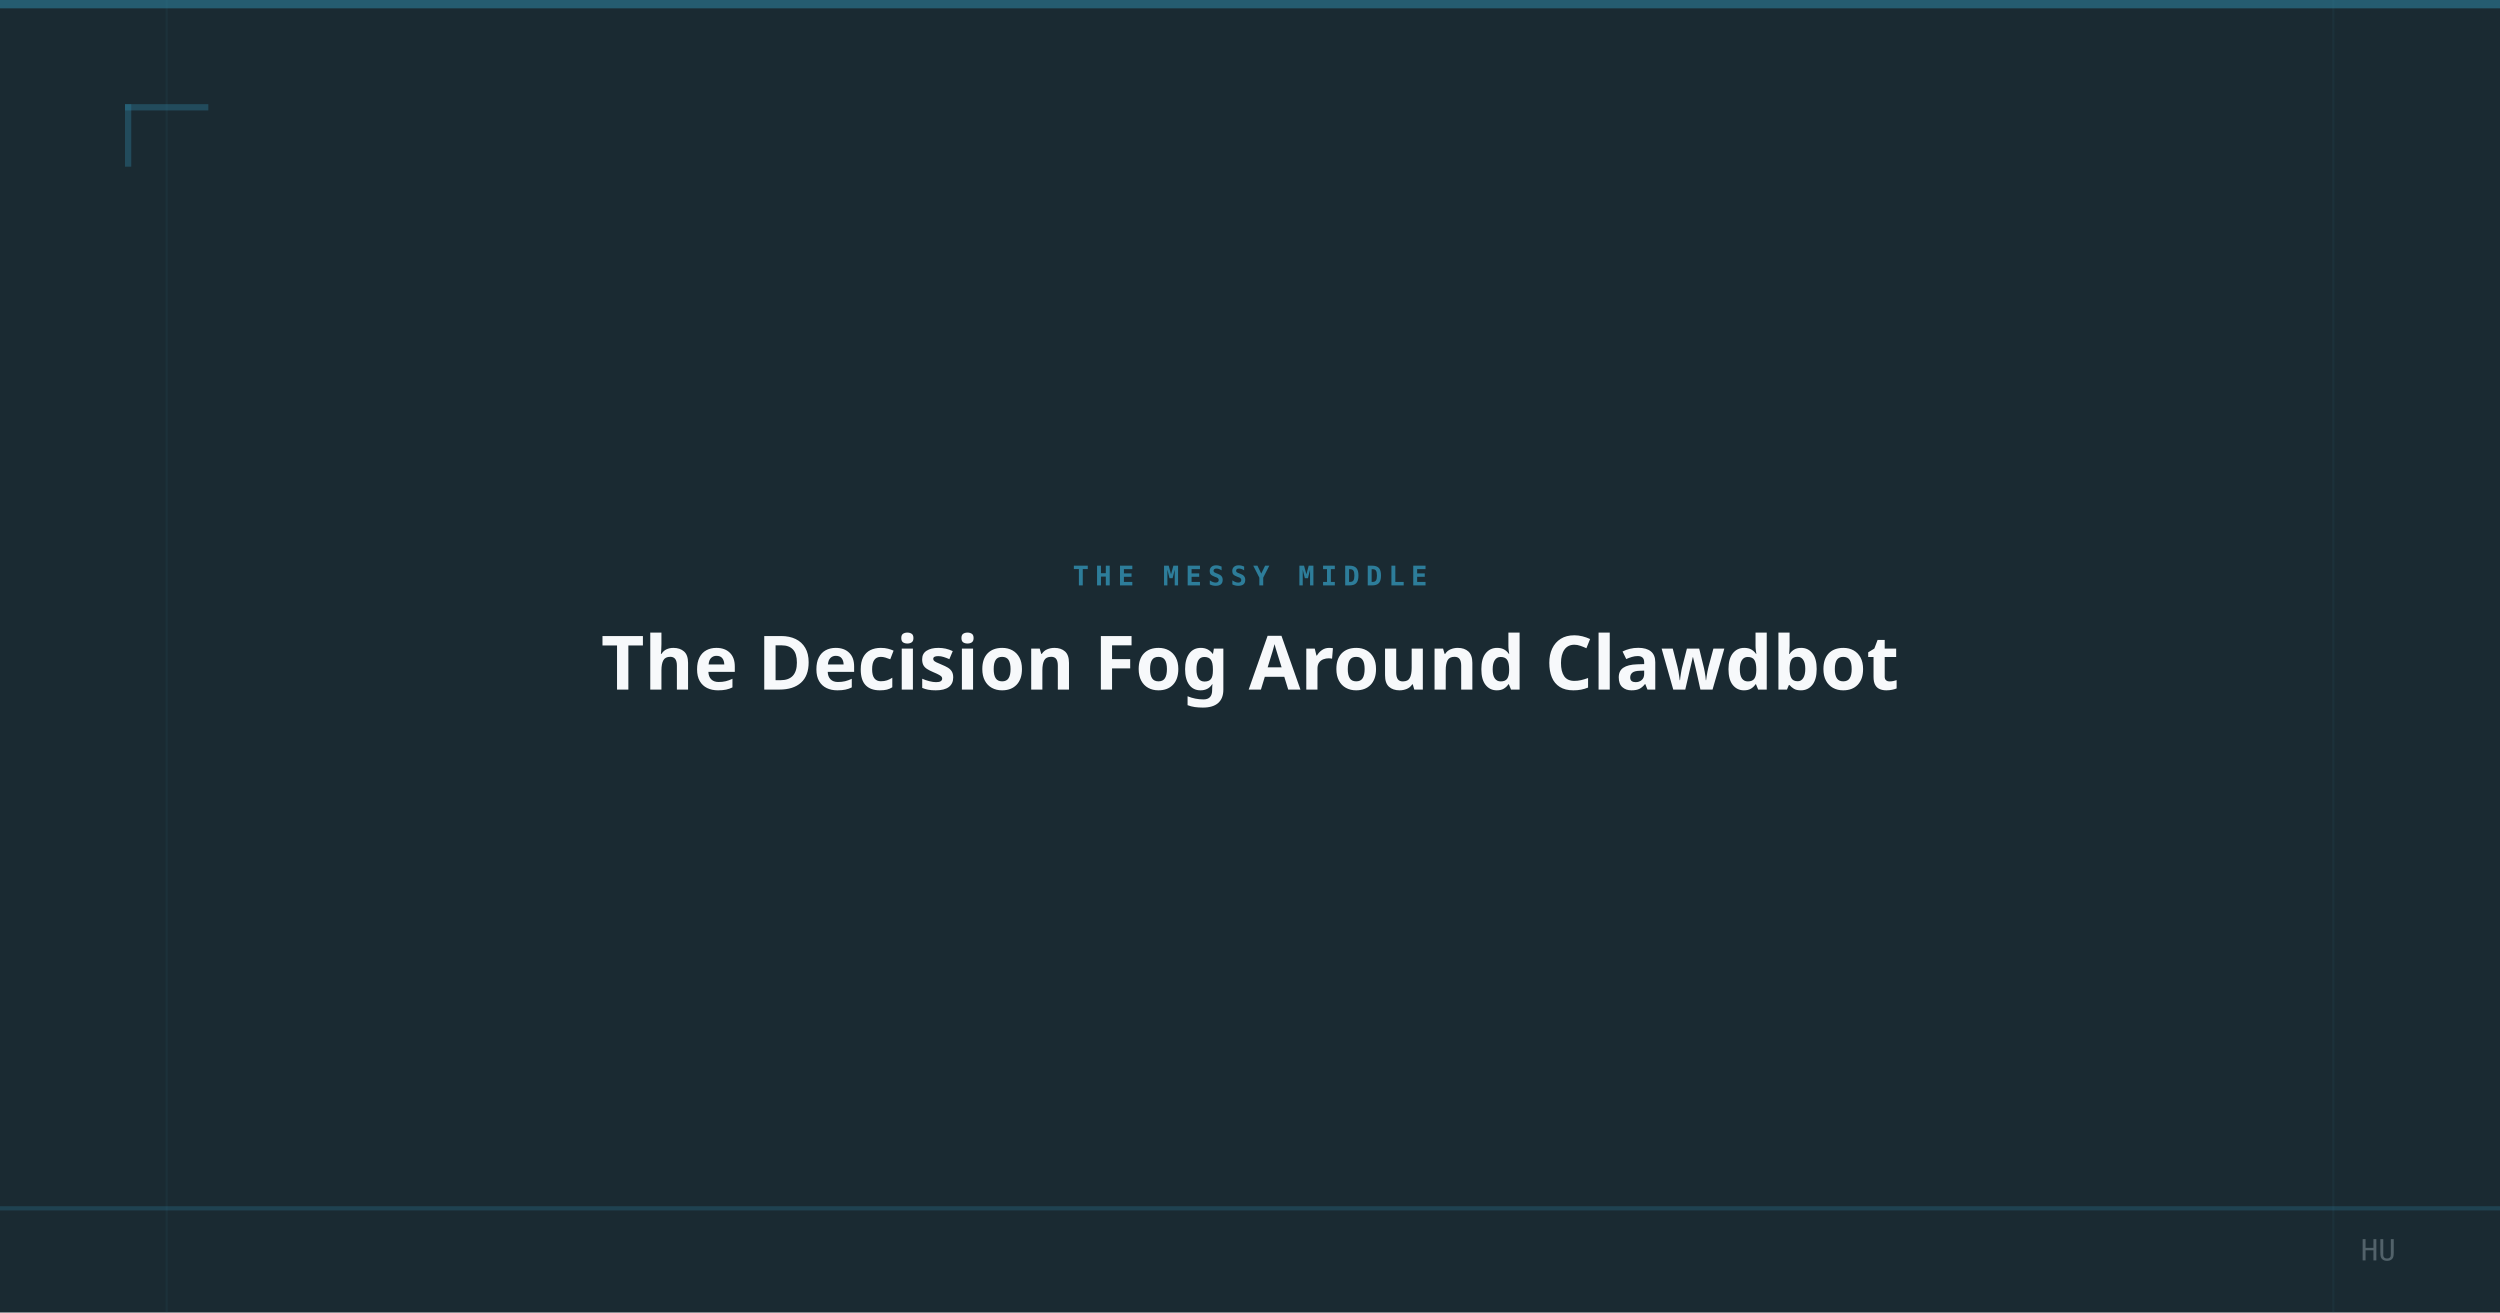
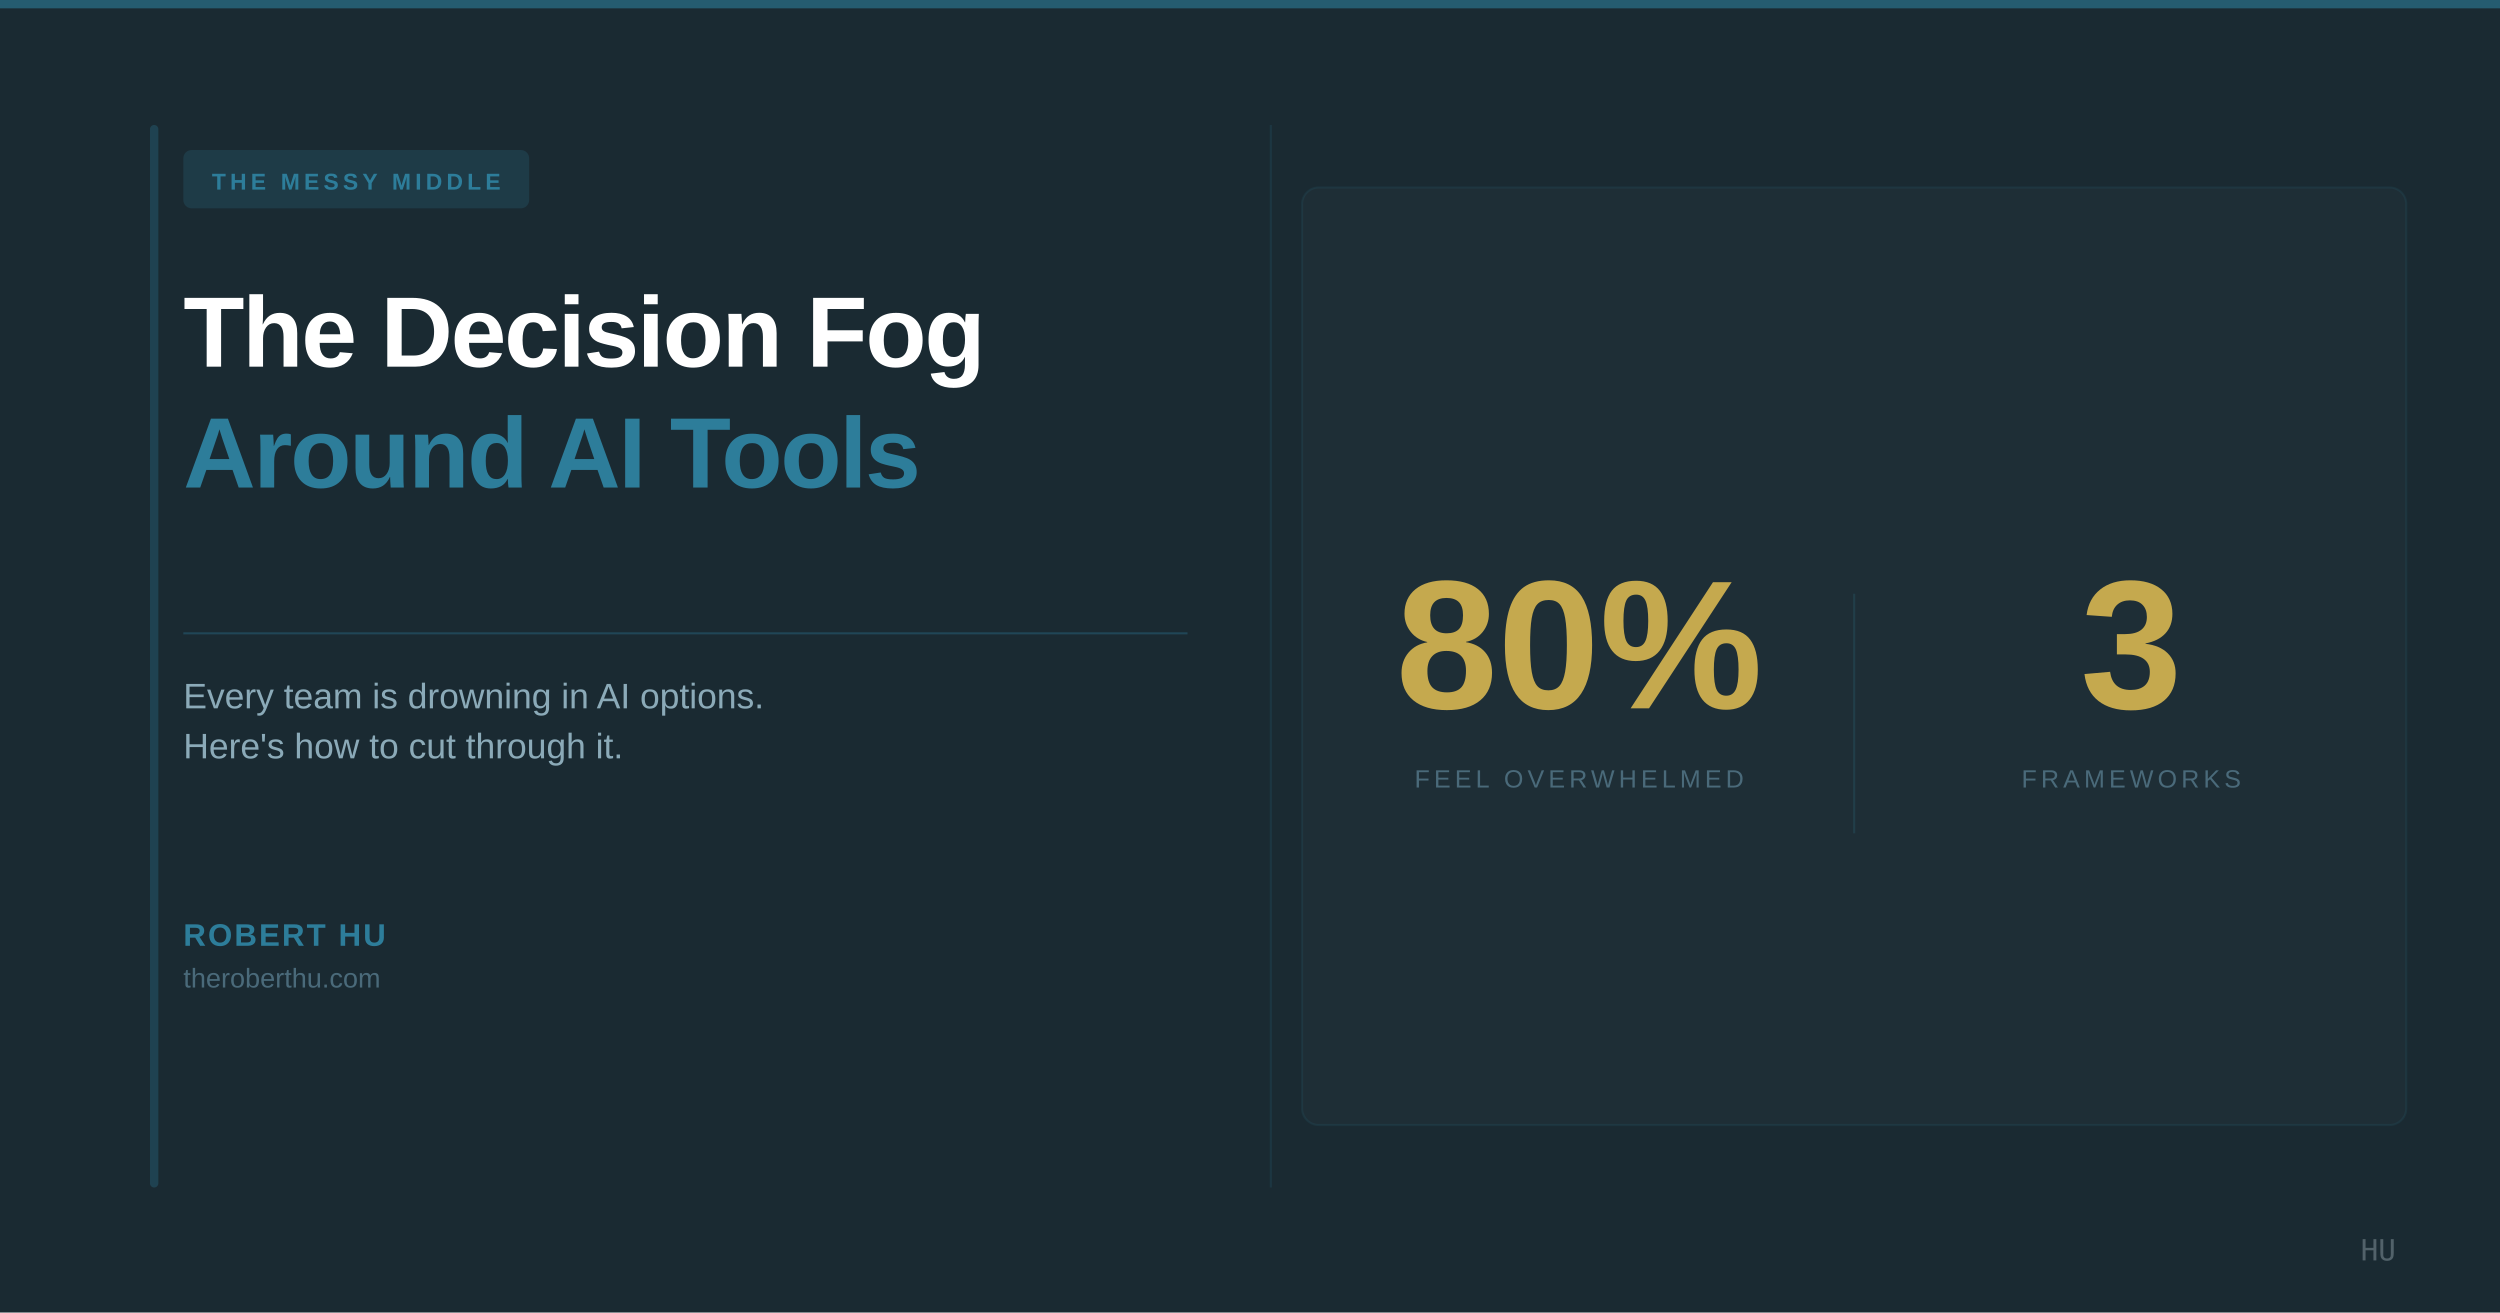
<svg xmlns="http://www.w3.org/2000/svg" width="1200" height="630" viewBox="0 0 1200 630">
  <rect width="1200" height="630" fill="#1a2a32" />
-   <line x1="0" y1="580" x2="1200" y2="580" stroke="#2d7d9a" stroke-width="2" opacity="0.3" />
-   <line x1="80" y1="0" x2="80" y2="630" stroke="#2d7d9a" stroke-width="1" opacity="0.08" />
-   <line x1="1120" y1="0" x2="1120" y2="630" stroke="#2d7d9a" stroke-width="1" opacity="0.08" />
  <rect x="0" y="0" width="1200" height="4" fill="#2d7d9a" opacity="0.6" />
-   <rect x="60" y="50" width="40" height="3" fill="#2d7d9a" opacity="0.4" />
-   <rect x="60" y="50" width="3" height="30" fill="#2d7d9a" opacity="0.4" />
-   <text x="600" y="281" text-anchor="middle" font-family="'JetBrains Mono', monospace" font-size="13" font-weight="600" fill="#2d7d9a" letter-spacing="3" text-transform="uppercase">THE MESSY MIDDLE</text>
-   <text x="600" y="331" text-anchor="middle" font-family="'DM Sans', system-ui, sans-serif" font-size="36" font-weight="700" fill="#f7f9fb">The Decision Fog Around Clawdbot</text>
+   <line x1="610" y1="60" x2="610" y2="570" stroke="#2d7d9a" stroke-opacity="0.15" stroke-width="1" />
+   <rect x="72" y="60" width="4" height="510" rx="2" fill="#2d7d9a" opacity="0.3" />
+   <rect x="88" y="72" width="166" height="28" rx="4" fill="#2d7d9a" opacity="0.2" />
+   <text x="171" y="91" font-family="'Helvetica Neue', Arial, sans-serif" font-size="11" font-weight="600" fill="#2d7d9a" text-anchor="middle" letter-spacing="2">THE MESSY MIDDLE</text>
+   <text x="88" y="176" font-family="'Helvetica Neue', Arial, sans-serif" font-size="48" font-weight="700" fill="#ffffff" letter-spacing="-1">The Decision Fog</text>
+   <text x="88" y="234" font-family="'Helvetica Neue', Arial, sans-serif" font-size="48" font-weight="700" fill="#2d7d9a" letter-spacing="-1">Around AI Tools</text>
+   <line x1="88" y1="304" x2="570" y2="304" stroke="#2d7d9a" stroke-opacity="0.35" stroke-width="1" />
+   <text x="88" y="340" font-family="'Helvetica Neue', Arial, sans-serif" font-size="17" fill="#8baab8">Every team is drowning in AI options.</text>
+   <text x="88" y="364" font-family="'Helvetica Neue', Arial, sans-serif" font-size="17" fill="#8baab8">Here's how to cut through it.</text>
+   <text x="88" y="454" font-family="'Helvetica Neue', Arial, sans-serif" font-size="15" fill="#2d7d9a" font-weight="600" letter-spacing="1">ROBERT HU</text>
+   <text x="88" y="474" font-family="'Helvetica Neue', Arial, sans-serif" font-size="13" fill="#4a6a7a">theroberthu.com</text>
+   <rect x="625" y="90" width="530" height="450" rx="8" fill="#ffffff" fill-opacity="0.02" stroke="#2d7d9a" stroke-opacity="0.12" stroke-width="1" />
+   <text x="758" y="340" font-family="'Helvetica Neue', Arial, sans-serif" font-size="88" font-weight="700" fill="#c5a94e" text-anchor="middle">80%</text>
+   <text x="758" y="378" font-family="'Helvetica Neue', Arial, sans-serif" font-size="12" fill="#4a6a7a" text-anchor="middle" letter-spacing="2">FEEL OVERWHELMED</text>
+   <line x1="890" y1="285" x2="890" y2="400" stroke="#2d7d9a" stroke-opacity="0.2" stroke-width="1" />
+   <text x="1023" y="340" font-family="'Helvetica Neue', Arial, sans-serif" font-size="88" font-weight="700" fill="#c5a94e" text-anchor="middle">3</text>
+   <text x="1023" y="378" font-family="'Helvetica Neue', Arial, sans-serif" font-size="12" fill="#4a6a7a" text-anchor="middle" letter-spacing="2">FRAMEWORKS</text>
  <text x="1150" y="605" text-anchor="end" font-family="'JetBrains Mono', monospace" font-size="14" font-weight="500" fill="#8a9aa2" opacity="0.5">HU</text>
</svg>
